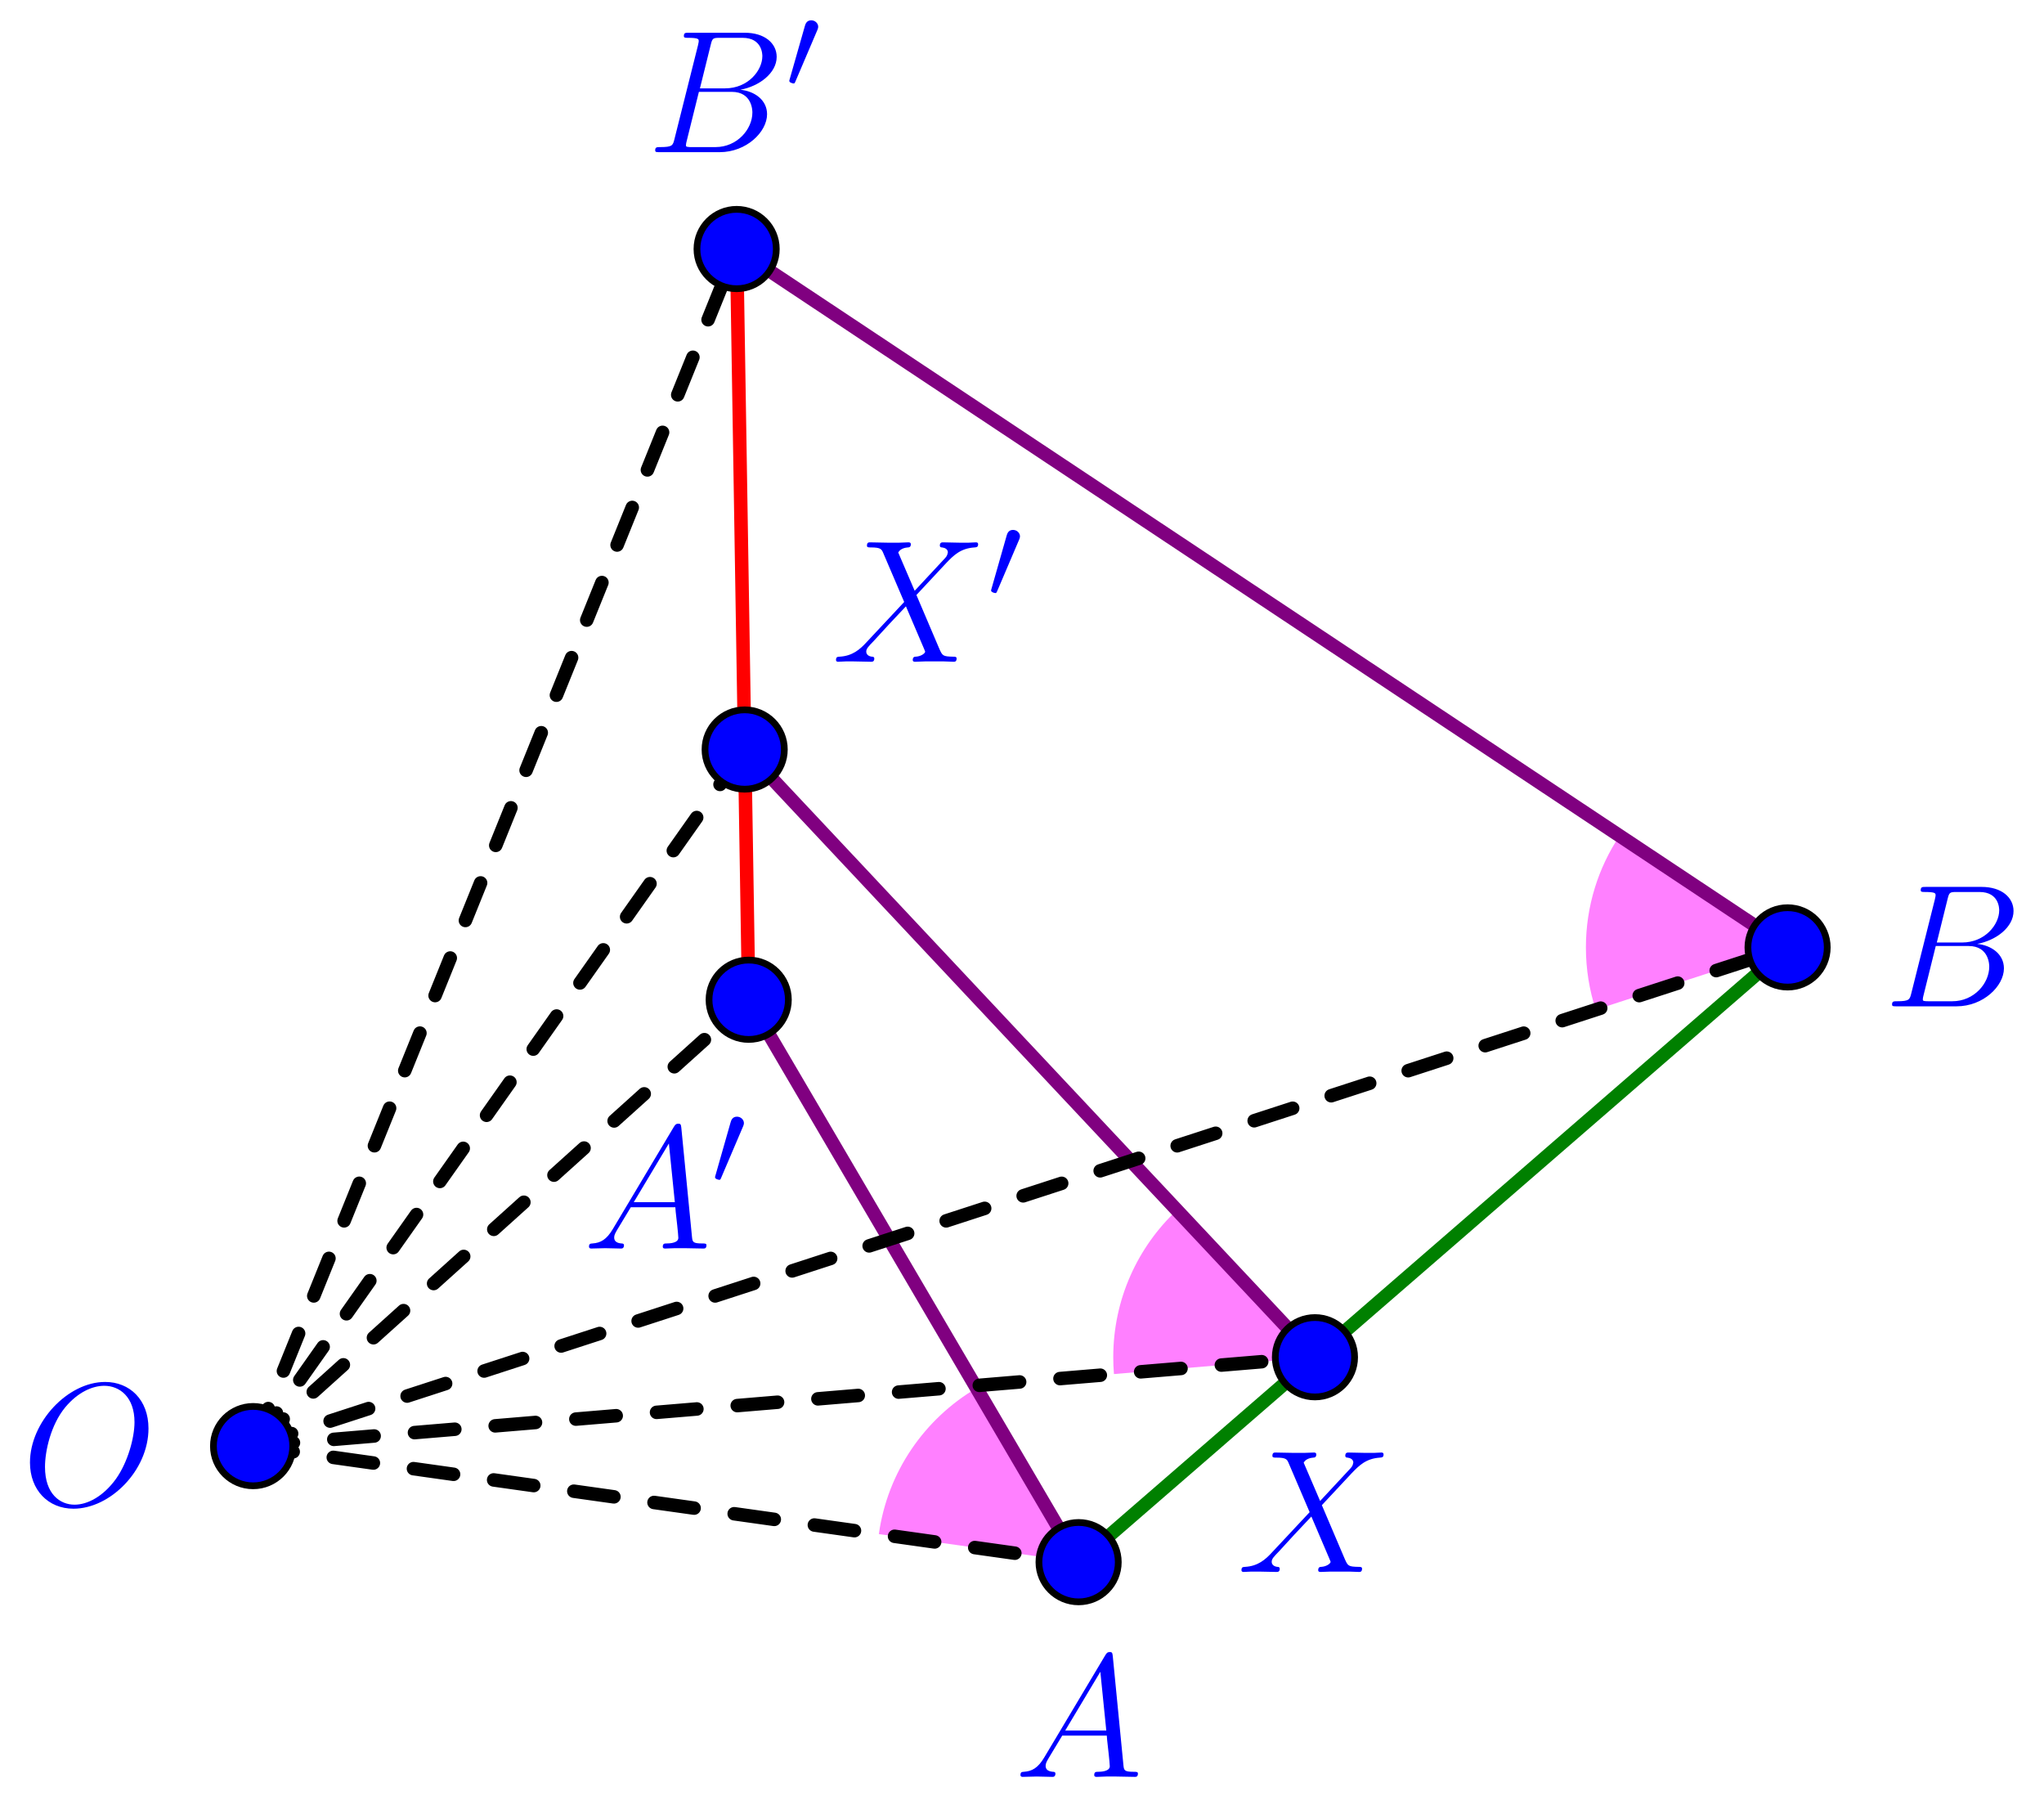
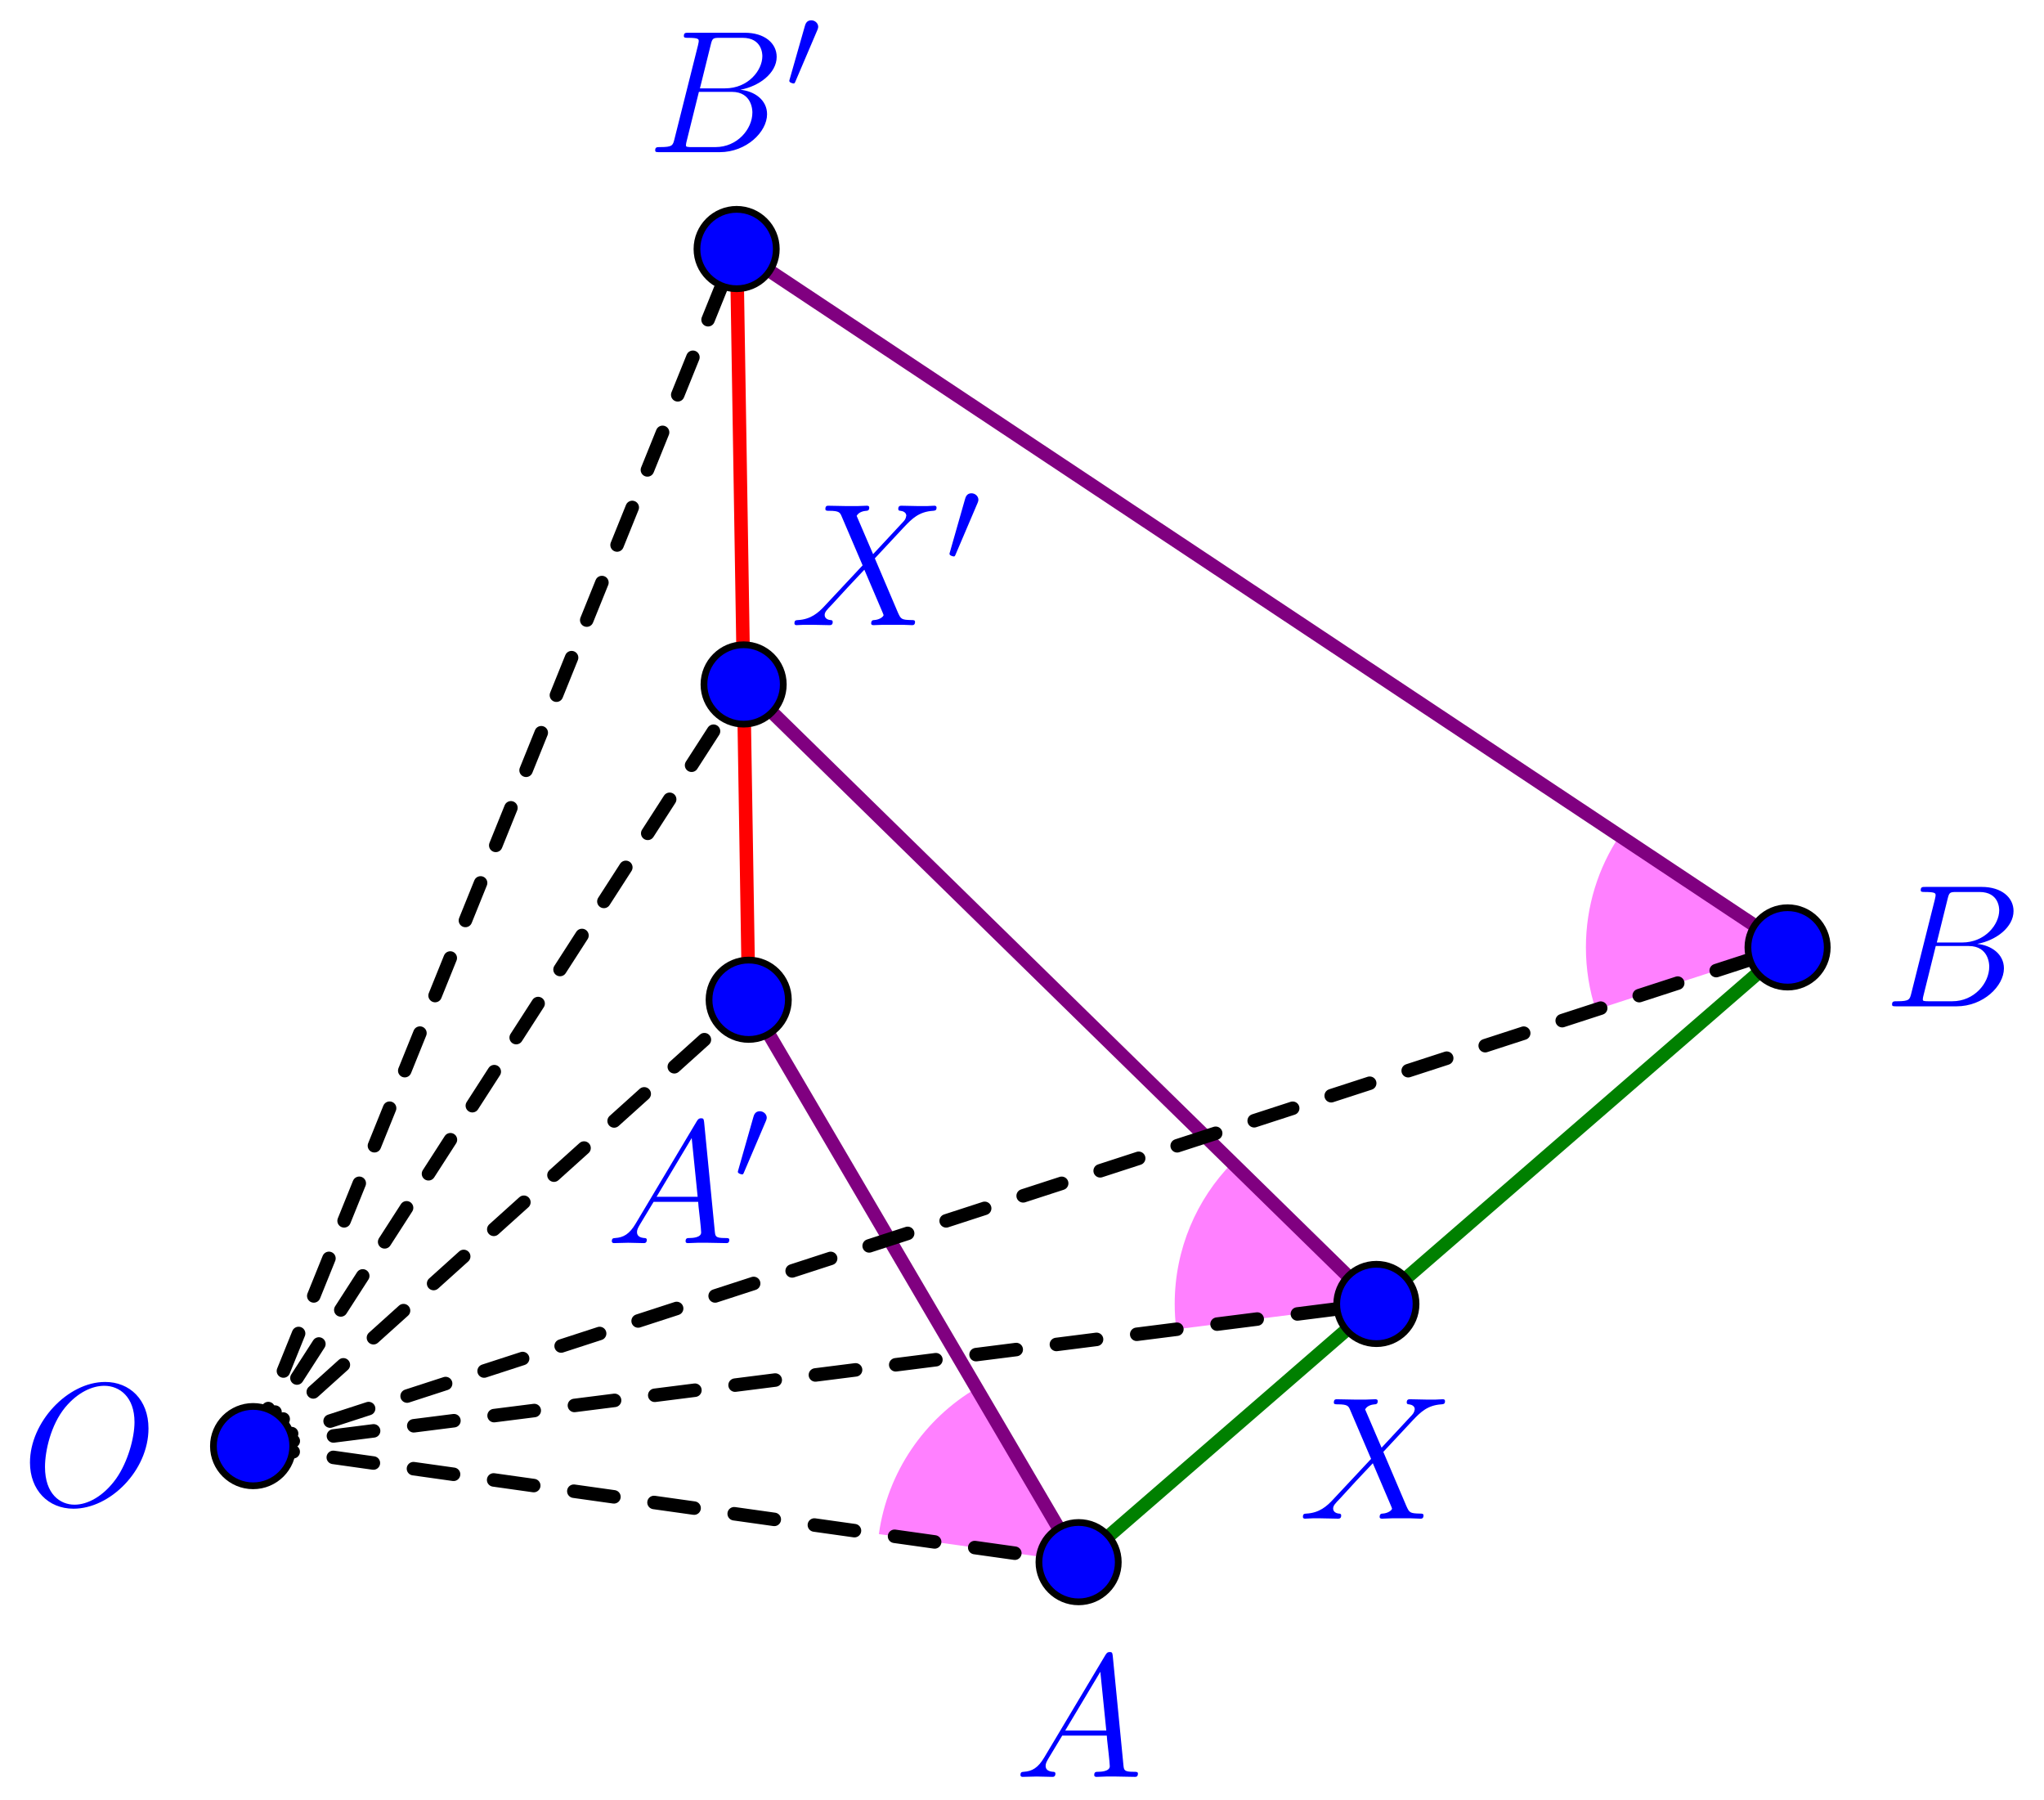
<svg xmlns="http://www.w3.org/2000/svg" xmlns:xlink="http://www.w3.org/1999/xlink" version="1.1" width="151.453pt" height="133.281pt" viewBox="75.164 160.982 151.453 133.281">
  <defs>
    <path id="g0-48" d="M2.412-4.587C2.412-4.85 2.176-5.068 1.895-5.068C1.541-5.068 1.46-4.769 1.423-4.642L.308-.734C.272-.626 .272-.607 .272-.571C.272-.462 .508-.39 .589-.39C.635-.39 .662-.39 .716-.517L2.348-4.343C2.412-4.488 2.412-4.587 2.412-4.587Z" />
    <path id="g1-65" d="M9.144-.246C9.144-.376 9.027-.376 8.833-.376C8.121-.376 8.108-.492 8.069-.881L7.279-8.962C7.253-9.221 7.201-9.247 7.059-9.247C6.929-9.247 6.851-9.221 6.735-9.027L2.202-1.438C1.748-.673 1.308-.414 .686-.376C.544-.363 .44-.363 .44-.13C.44-.052 .505 0 .596 0L1.645-.026C2.02-.026 2.435 0 2.798 0C2.875 0 3.031 0 3.031-.246C3.031-.363 2.927-.376 2.849-.376C2.551-.401 2.305-.505 2.305-.816C2.305-.997 2.383-1.14 2.551-1.425L3.536-3.057H6.838C6.851-2.94 6.851-2.836 6.864-2.72C6.903-2.383 7.059-1.036 7.059-.79C7.059-.401 6.398-.376 6.191-.376C6.048-.376 5.906-.376 5.906-.142C5.906 0 6.022 0 6.1 0C6.32 0 6.579-.026 6.8-.026H7.538L8.911 0C9.001 0 9.144 0 9.144-.246ZM6.8-3.432H3.756L6.359-7.784L6.8-3.432Z" />
    <path id="g1-66" d="M8.561-7.11C8.561-6.061 7.512-4.727 5.802-4.727H3.937L4.74-7.965C4.857-8.444 4.909-8.47 5.414-8.47H7.097C8.561-8.47 8.561-7.227 8.561-7.11ZM8.911-2.81C8.911-3.872 7.978-4.52 6.929-4.624C8.341-4.883 9.623-5.867 9.623-7.059C9.623-8.069 8.729-8.846 7.266-8.846H3.108C2.862-8.846 2.746-8.846 2.746-8.6C2.746-8.47 2.862-8.47 3.057-8.47C3.847-8.47 3.847-8.367 3.847-8.224C3.847-8.224 3.847-8.121 3.795-7.926L2.046-.958C1.93-.505 1.904-.376 .997-.376C.751-.376 .622-.376 .622-.142C.622 0 .699 0 .958 0H5.401C7.382 0 8.911-1.502 8.911-2.81ZM7.823-2.94C7.823-1.697 6.696-.376 5.09-.376H3.341C3.16-.376 3.134-.376 3.057-.389C2.914-.401 2.901-.427 2.901-.531C2.901-.622 2.927-.699 2.953-.816L3.86-4.468H6.294C7.823-4.468 7.823-3.044 7.823-2.94Z" />
    <path id="g1-79" d="M9.403-5.673C9.403-7.81 8.004-9.118 6.191-9.118C3.419-9.118 .622-6.139 .622-3.147C.622-1.114 1.969 .272 3.847 .272C6.566 .272 9.403-2.564 9.403-5.673ZM8.367-6.139C8.367-4.986 7.874-3.186 7.007-1.956C6.061-.635 4.883-.026 3.924-.026C2.862-.026 1.735-.803 1.735-2.823C1.735-4.002 2.163-5.932 3.225-7.227C4.17-8.367 5.258-8.833 6.126-8.833C7.266-8.833 8.367-8.004 8.367-6.139Z" />
    <path id="g1-88" d="M9.26-.246C9.26-.376 9.131-.376 9.014-.376C8.237-.389 8.211-.453 7.991-.933L6.281-4.947L7.926-6.709L8.47-7.292C9.027-7.874 9.545-8.405 10.594-8.47C10.724-8.483 10.853-8.483 10.853-8.703C10.853-8.846 10.737-8.846 10.685-8.846C10.504-8.846 10.309-8.82 10.128-8.82H9.532C9.118-8.82 8.665-8.846 8.263-8.846C8.172-8.846 8.017-8.846 8.017-8.613C8.017-8.483 8.108-8.47 8.185-8.47C8.393-8.444 8.613-8.341 8.613-8.095L8.6-8.069C8.587-7.978 8.561-7.849 8.418-7.693L6.152-5.258L4.934-8.095C5.103-8.405 5.491-8.457 5.647-8.47C5.725-8.47 5.867-8.483 5.867-8.703C5.867-8.846 5.75-8.846 5.673-8.846C5.453-8.846 5.194-8.82 4.973-8.82H4.222L2.849-8.846C2.746-8.846 2.616-8.846 2.616-8.6C2.616-8.47 2.733-8.47 2.901-8.47C3.652-8.47 3.704-8.341 3.834-8.03L5.375-4.429L2.564-1.425C2.098-.92 1.541-.427 .583-.376C.427-.363 .324-.363 .324-.13C.324-.091 .337 0 .479 0C.661 0 .855-.026 1.036-.026H1.645C2.059-.026 2.513 0 2.914 0C3.005 0 3.16 0 3.16-.233C3.16-.363 3.069-.376 2.992-.376C2.733-.401 2.564-.544 2.564-.751C2.564-.971 2.72-1.127 3.095-1.515L4.248-2.772L5.504-4.106L6.864-.92C6.877-.894 6.929-.751 6.929-.751C6.929-.635 6.644-.401 6.23-.376C6.152-.376 6.009-.363 6.009-.13C6.009 0 6.139 0 6.204 0C6.424 0 6.683-.026 6.903-.026H8.328C8.561-.026 8.807 0 9.027 0C9.118 0 9.26 0 9.26-.246Z" />
  </defs>
  <g id="page1">
    <g transform="translate(75.1636 160.982)scale(.996264)">
      <path d="M80.221 116.155L72.629 103.215C68.766 105.487 66.01 109.439 65.365 114.067L80.221 116.155Z" fill="#ff80ff" />
    </g>
    <g transform="translate(75.1636 160.982)scale(.996264)">
-       <path d="M97.798 100.918L87.532 89.98C84.618 92.717 82.798 96.605 82.798 100.918C82.798 101.339 82.815 101.756 82.849 102.168L97.798 100.918Z" fill="#ff80ff" />
+       <path d="M102.368 96.956L91.648 86.463C89 89.168 87.368 92.872 87.368 96.956C87.368 97.594 87.408 98.222 87.485 98.839L102.368 96.956Z" fill="#ff80ff" />
    </g>
    <g transform="translate(75.1636 160.982)scale(.996264)">
      <path d="M132.951 70.444L120.456 62.142C118.873 64.52 117.951 67.374 117.951 70.444C117.951 72.062 118.208 73.62 118.682 75.08L132.951 70.444Z" fill="#ff80ff" />
    </g>
    <g transform="translate(75.1636 160.982)scale(.996264)">
      <path d="M80.221 116.155L132.951 70.444" fill="none" stroke="#008000" stroke-linecap="round" stroke-linejoin="round" stroke-miterlimit="10.037" stroke-width="1.004" />
    </g>
    <g transform="translate(75.1636 160.982)scale(.996264)">
      <path d="M55.684 74.337L54.787 18.516" fill="none" stroke="#ff0000" stroke-linecap="round" stroke-linejoin="round" stroke-miterlimit="10.037" stroke-width="1.004" />
    </g>
    <g transform="translate(75.1636 160.982)scale(.996264)">
      <path d="M80.221 116.155L55.684 74.337" fill="none" stroke="#800080" stroke-linecap="round" stroke-linejoin="round" stroke-miterlimit="10.037" stroke-width="1.004" />
    </g>
    <g transform="translate(75.1636 160.982)scale(.996264)">
-       <path d="M97.798 100.918L55.385 55.73" fill="none" stroke="#800080" stroke-linecap="round" stroke-linejoin="round" stroke-miterlimit="10.037" stroke-width="1.004" />
+       <path d="M102.368 96.956L55.307 50.892" fill="none" stroke="#800080" stroke-linecap="round" stroke-linejoin="round" stroke-miterlimit="10.037" stroke-width="1.004" />
    </g>
    <g transform="translate(75.1636 160.982)scale(.996264)">
      <path d="M132.951 70.444L54.787 18.516" fill="none" stroke="#800080" stroke-linecap="round" stroke-linejoin="round" stroke-miterlimit="10.037" stroke-width="1.004" />
    </g>
    <g transform="translate(75.1636 160.982)scale(.996264)">
      <path d="M18.825 107.526L80.221 116.155" fill="none" stroke="#000000" stroke-dasharray="3.011,3.011" stroke-linecap="round" stroke-linejoin="round" stroke-miterlimit="10.037" stroke-width="1.004" />
    </g>
    <g transform="translate(75.1636 160.982)scale(.996264)">
      <path d="M18.825 107.526L132.951 70.444" fill="none" stroke="#000000" stroke-dasharray="3.011,3.011" stroke-linecap="round" stroke-linejoin="round" stroke-miterlimit="10.037" stroke-width="1.004" />
    </g>
    <g transform="translate(75.1636 160.982)scale(.996264)">
      <path d="M18.825 107.526L55.684 74.337" fill="none" stroke="#000000" stroke-dasharray="3.011,3.011" stroke-linecap="round" stroke-linejoin="round" stroke-miterlimit="10.037" stroke-width="1.004" />
    </g>
    <g transform="translate(75.1636 160.982)scale(.996264)">
      <path d="M18.825 107.526L54.787 18.516" fill="none" stroke="#000000" stroke-dasharray="3.011,3.011" stroke-linecap="round" stroke-linejoin="round" stroke-miterlimit="10.037" stroke-width="1.004" />
    </g>
    <g transform="translate(75.1636 160.982)scale(.996264)">
-       <path d="M18.825 107.526L97.798 100.918" fill="none" stroke="#000000" stroke-dasharray="3.011,3.011" stroke-linecap="round" stroke-linejoin="round" stroke-miterlimit="10.037" stroke-width="1.004" />
+       <path d="M18.825 107.526L102.368 96.956" fill="none" stroke="#000000" stroke-dasharray="3.011,3.011" stroke-linecap="round" stroke-linejoin="round" stroke-miterlimit="10.037" stroke-width="1.004" />
    </g>
    <g transform="translate(75.1636 160.982)scale(.996264)">
-       <path d="M18.825 107.526L55.385 55.73" fill="none" stroke="#000000" stroke-dasharray="3.011,3.011" stroke-linecap="round" stroke-linejoin="round" stroke-miterlimit="10.037" stroke-width="1.004" />
+       <path d="M18.825 107.526L55.307 50.892" fill="none" stroke="#000000" stroke-dasharray="3.011,3.011" stroke-linecap="round" stroke-linejoin="round" stroke-miterlimit="10.037" stroke-width="1.004" />
    </g>
    <g fill="#00f">
      <use x="76.763" y="272.471" xlink:href="#g1-79" />
    </g>
    <g transform="translate(75.1636 160.982)scale(.996264)">
      <path d="M21.774 107.526C21.774 105.897 20.454 104.576 18.825 104.576S15.874 105.897 15.874 107.526S17.195 110.476 18.825 110.476S21.774 109.155 21.774 107.526Z" fill="#0000ff" />
    </g>
    <g transform="translate(75.1636 160.982)scale(.996264)">
      <path d="M21.774 107.526C21.774 105.897 20.454 104.576 18.825 104.576S15.874 105.897 15.874 107.526S17.195 110.476 18.825 110.476S21.774 109.155 21.774 107.526Z" fill="none" stroke="#000000" stroke-linecap="round" stroke-linejoin="round" stroke-miterlimit="10.037" stroke-width="0.502" />
    </g>
    <g fill="#00f">
      <use x="150.336" y="292.608" xlink:href="#g1-65" />
    </g>
    <g transform="translate(75.1636 160.982)scale(.996264)">
      <path d="M83.171 116.155C83.171 114.525 81.85 113.205 80.221 113.205C78.592 113.205 77.271 114.525 77.271 116.155C77.271 117.784 78.592 119.105 80.221 119.105C81.85 119.105 83.171 117.784 83.171 116.155Z" fill="#0000ff" />
    </g>
    <g transform="translate(75.1636 160.982)scale(.996264)">
      <path d="M83.171 116.155C83.171 114.525 81.85 113.205 80.221 113.205C78.592 113.205 77.271 114.525 77.271 116.155C77.271 117.784 78.592 119.105 80.221 119.105C81.85 119.105 83.171 117.784 83.171 116.155Z" fill="none" stroke="#000000" stroke-linecap="round" stroke-linejoin="round" stroke-miterlimit="10.037" stroke-width="0.502" />
    </g>
    <g fill="#00f">
      <use x="214.737" y="235.528" xlink:href="#g1-66" />
    </g>
    <g transform="translate(75.1636 160.982)scale(.996264)">
      <path d="M135.901 70.444C135.901 68.814 134.581 67.494 132.951 67.494C131.322 67.494 130.001 68.814 130.001 70.444C130.001 72.073 131.322 73.394 132.951 73.394C134.581 73.394 135.901 72.073 135.901 70.444Z" fill="#0000ff" />
    </g>
    <g transform="translate(75.1636 160.982)scale(.996264)">
      <path d="M135.901 70.444C135.901 68.814 134.581 67.494 132.951 67.494C131.322 67.494 130.001 68.814 130.001 70.444C130.001 72.073 131.322 73.394 132.951 73.394C134.581 73.394 135.901 72.073 135.901 70.444Z" fill="none" stroke="#000000" stroke-linecap="round" stroke-linejoin="round" stroke-miterlimit="10.037" stroke-width="0.502" />
    </g>
    <g fill="#00f">
      <use x="123.09" y="172.254" xlink:href="#g1-66" />
      <use x="133.378" y="167.554" xlink:href="#g0-48" />
    </g>
    <g transform="translate(75.1636 160.982)scale(.996264)">
      <path d="M57.737 18.516C57.737 16.887 56.416 15.566 54.787 15.566C53.157 15.566 51.837 16.887 51.837 18.516C51.837 20.145 53.157 21.466 54.787 21.466C56.416 21.466 57.737 20.145 57.737 18.516Z" fill="#0000ff" />
    </g>
    <g transform="translate(75.1636 160.982)scale(.996264)">
      <path d="M57.737 18.516C57.737 16.887 56.416 15.566 54.787 15.566C53.157 15.566 51.837 16.887 51.837 18.516C51.837 20.145 53.157 21.466 54.787 21.466C56.416 21.466 57.737 20.145 57.737 18.516Z" fill="none" stroke="#000000" stroke-linecap="round" stroke-linejoin="round" stroke-miterlimit="10.037" stroke-width="0.502" />
    </g>
    <g fill="#00f">
-       <use x="118.367" y="253.47" xlink:href="#g1-65" />
-       <use x="127.874" y="248.77" xlink:href="#g0-48" />
+       <use x="120.058" y="253.068" xlink:href="#g1-65" />
+       <use x="129.565" y="248.368" xlink:href="#g0-48" />
    </g>
    <g transform="translate(75.1636 160.982)scale(.996264)">
      <path d="M58.635 74.337C58.635 72.708 57.314 71.387 55.684 71.387C54.055 71.387 52.734 72.708 52.734 74.337S54.055 77.287 55.684 77.287C57.314 77.287 58.635 75.966 58.635 74.337Z" fill="#0000ff" />
    </g>
    <g transform="translate(75.1636 160.982)scale(.996264)">
      <path d="M58.635 74.337C58.635 72.708 57.314 71.387 55.684 71.387C54.055 71.387 52.734 72.708 52.734 74.337S54.055 77.287 55.684 77.287C57.314 77.287 58.635 75.966 58.635 74.337Z" fill="none" stroke="#000000" stroke-linecap="round" stroke-linejoin="round" stroke-miterlimit="10.037" stroke-width="0.502" />
    </g>
    <g fill="#00f">
-       <use x="166.828" y="277.428" xlink:href="#g1-88" />
+       <use x="171.381" y="273.481" xlink:href="#g1-88" />
    </g>
    <g transform="translate(75.1636 160.982)scale(.996264)">
-       <path d="M100.748 100.918C100.748 99.288 99.427 97.968 97.798 97.968C96.169 97.968 94.848 99.288 94.848 100.918C94.848 102.547 96.169 103.868 97.798 103.868C99.427 103.868 100.748 102.547 100.748 100.918Z" fill="#0000ff" />
+       <path d="M105.318 96.956C105.318 95.327 103.997 94.006 102.368 94.006S99.418 95.327 99.418 96.956C99.418 98.585 100.739 99.906 102.368 99.906S105.318 98.585 105.318 96.956Z" fill="#0000ff" />
    </g>
    <g transform="translate(75.1636 160.982)scale(.996264)">
-       <path d="M100.748 100.918C100.748 99.288 99.427 97.968 97.798 97.968C96.169 97.968 94.848 99.288 94.848 100.918C94.848 102.547 96.169 103.868 97.798 103.868C99.427 103.868 100.748 102.547 100.748 100.918Z" fill="none" stroke="#000000" stroke-linecap="round" stroke-linejoin="round" stroke-miterlimit="10.037" stroke-width="0.502" />
+       <path d="M105.318 96.956C105.318 95.327 103.997 94.006 102.368 94.006S99.418 95.327 99.418 96.956C99.418 98.585 100.739 99.906 102.368 99.906S105.318 98.585 105.318 96.956Z" fill="none" stroke="#000000" stroke-linecap="round" stroke-linejoin="round" stroke-miterlimit="10.037" stroke-width="0.502" />
    </g>
    <g fill="#00f">
-       <use x="136.786" y="210.004" xlink:href="#g1-88" />
-       <use x="148.329" y="205.304" xlink:href="#g0-48" />
+       <use x="133.705" y="207.291" xlink:href="#g1-88" />
+       <use x="145.248" y="202.591" xlink:href="#g0-48" />
    </g>
    <g transform="translate(75.1636 160.982)scale(.996264)">
-       <path d="M58.335 55.73C58.335 54.101 57.014 52.78 55.385 52.78C53.756 52.78 52.435 54.101 52.435 55.73C52.435 57.359 53.756 58.68 55.385 58.68C57.014 58.68 58.335 57.359 58.335 55.73Z" fill="#0000ff" />
+       <path d="M58.257 50.892C58.257 49.263 56.937 47.942 55.307 47.942C53.678 47.942 52.357 49.263 52.357 50.892C52.357 52.521 53.678 53.842 55.307 53.842C56.937 53.842 58.257 52.521 58.257 50.892Z" fill="#0000ff" />
    </g>
    <g transform="translate(75.1636 160.982)scale(.996264)">
-       <path d="M58.335 55.73C58.335 54.101 57.014 52.78 55.385 52.78C53.756 52.78 52.435 54.101 52.435 55.73C52.435 57.359 53.756 58.68 55.385 58.68C57.014 58.68 58.335 57.359 58.335 55.73Z" fill="none" stroke="#000000" stroke-linecap="round" stroke-linejoin="round" stroke-miterlimit="10.037" stroke-width="0.502" />
+       <path d="M58.257 50.892C58.257 49.263 56.937 47.942 55.307 47.942C53.678 47.942 52.357 49.263 52.357 50.892C52.357 52.521 53.678 53.842 55.307 53.842C56.937 53.842 58.257 52.521 58.257 50.892Z" fill="none" stroke="#000000" stroke-linecap="round" stroke-linejoin="round" stroke-miterlimit="10.037" stroke-width="0.502" />
    </g>
  </g>
</svg>
